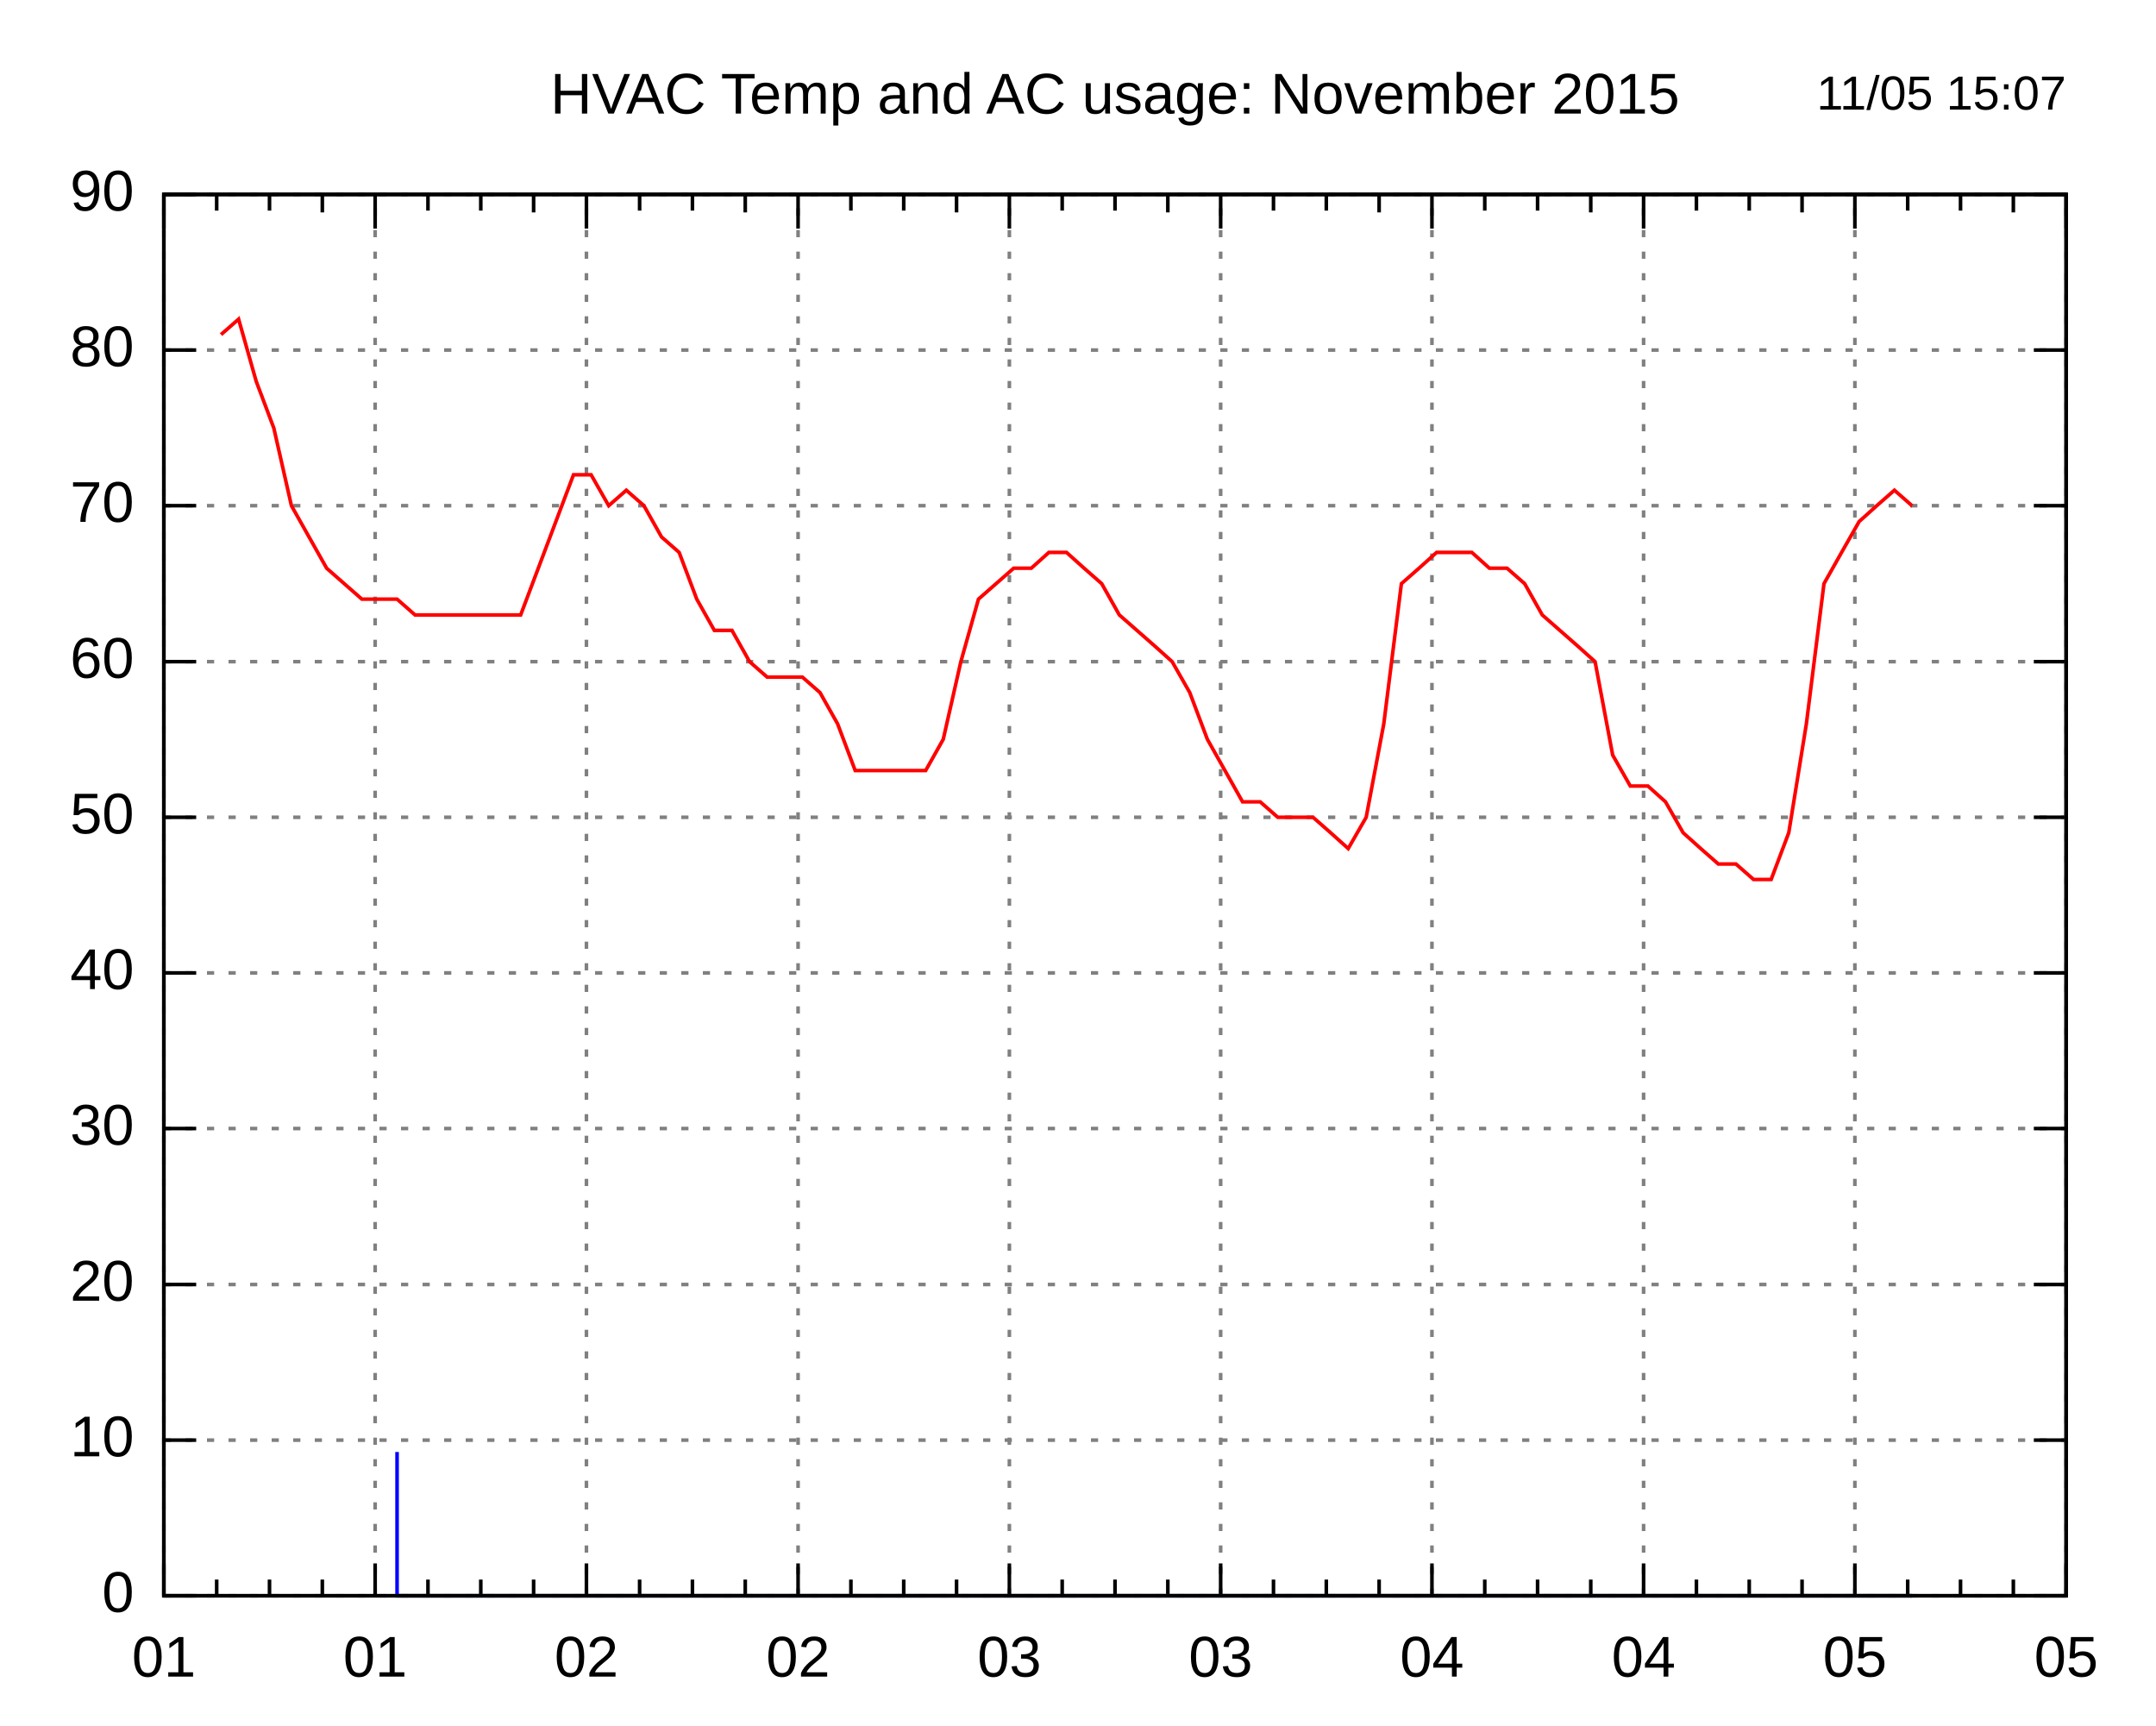
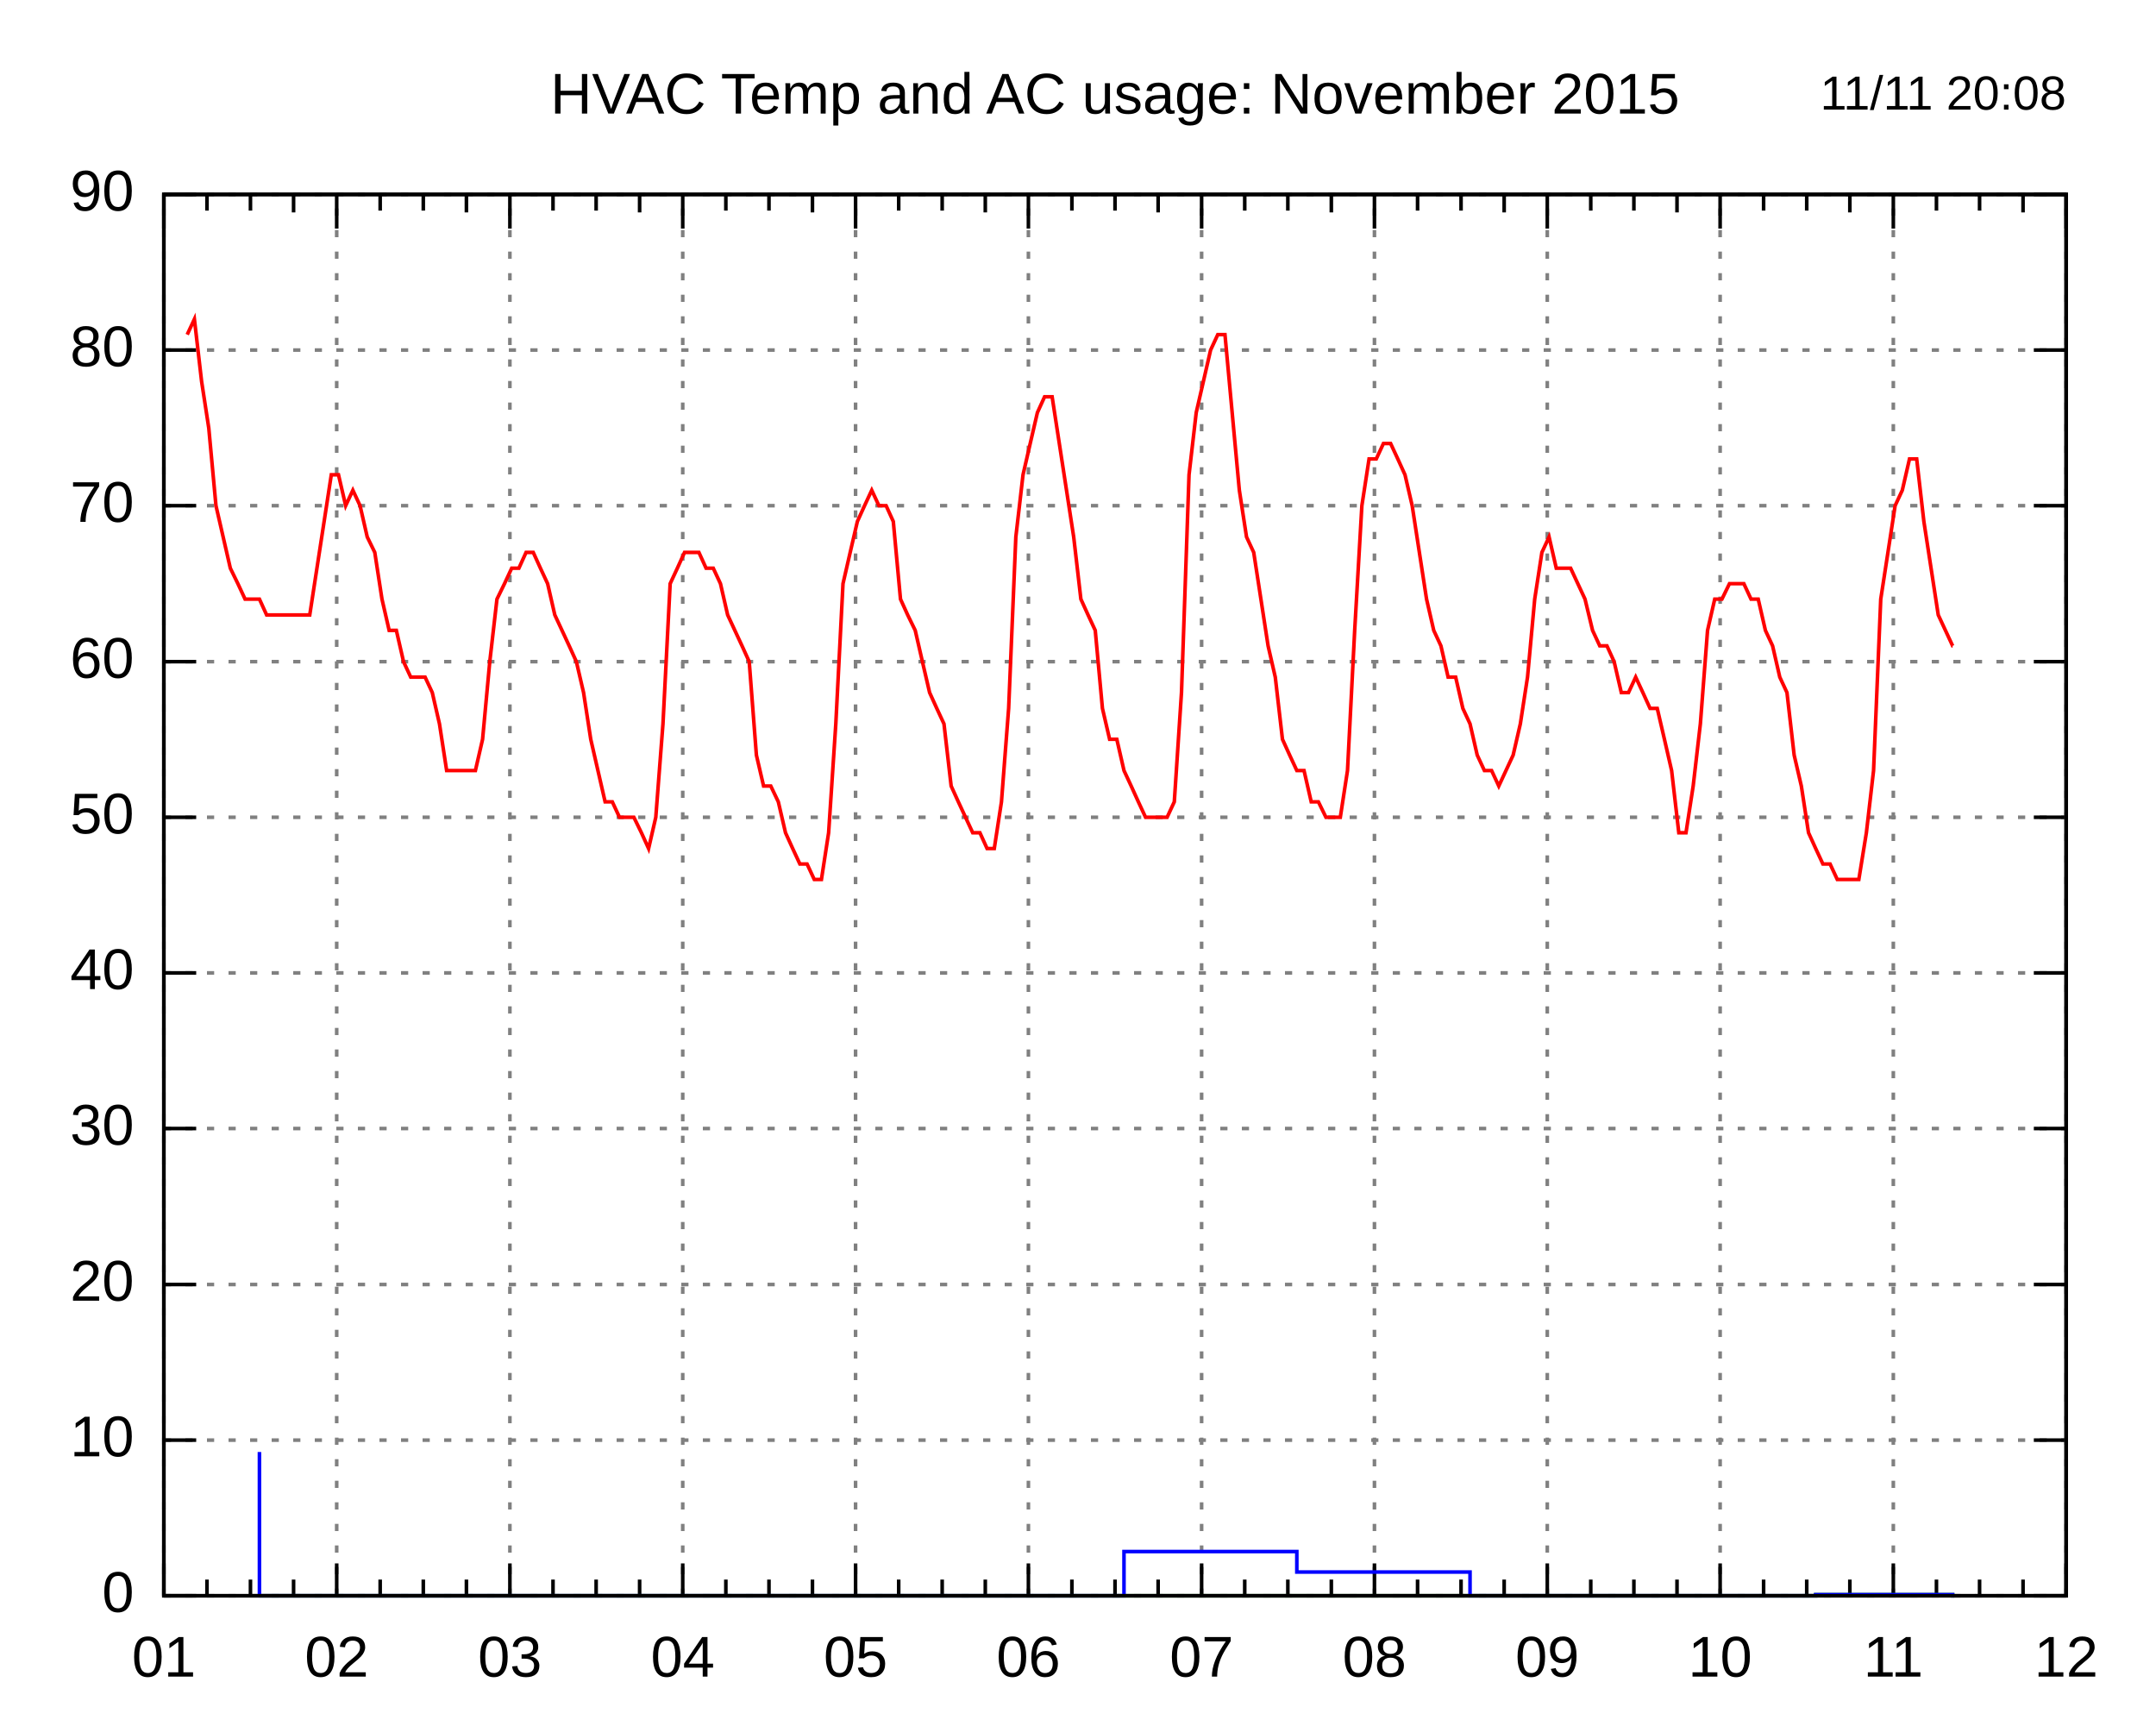
<svg xmlns="http://www.w3.org/2000/svg" xmlns:xlink="http://www.w3.org/1999/xlink" viewBox="0 0 600 480">
  <g id="gnuplot_canvas">
    <rect x="0" y="0" width="600" height="480" fill="none" />
    <defs>
      <circle id="gpDot" r="0.5" stroke-width="0.5" />
      <path id="gpPt0" stroke-width="0.222" stroke="currentColor" d="M-1,0 h2 M0,-1 v2" />
      <path id="gpPt1" stroke-width="0.222" stroke="currentColor" d="M-1,-1 L1,1 M1,-1 L-1,1" />
      <path id="gpPt2" stroke-width="0.222" stroke="currentColor" d="M-1,0 L1,0 M0,-1 L0,1 M-1,-1 L1,1 M-1,1 L1,-1" />
      <rect id="gpPt3" stroke-width="0.222" stroke="currentColor" x="-1" y="-1" width="2" height="2" />
      <rect id="gpPt4" stroke-width="0.222" stroke="currentColor" fill="currentColor" x="-1" y="-1" width="2" height="2" />
      <circle id="gpPt5" stroke-width="0.222" stroke="currentColor" cx="0" cy="0" r="1" />
      <use xlink:href="#gpPt5" id="gpPt6" fill="currentColor" stroke="none" />
      <path id="gpPt7" stroke-width="0.222" stroke="currentColor" d="M0,-1.33 L-1.33,0.67 L1.33,0.67 z" />
      <use xlink:href="#gpPt7" id="gpPt8" fill="currentColor" stroke="none" />
      <use xlink:href="#gpPt7" id="gpPt9" stroke="currentColor" transform="rotate(180)" />
      <use xlink:href="#gpPt9" id="gpPt10" fill="currentColor" stroke="none" />
      <use xlink:href="#gpPt3" id="gpPt11" stroke="currentColor" transform="rotate(45)" />
      <use xlink:href="#gpPt11" id="gpPt12" fill="currentColor" stroke="none" />
    </defs>
    <g style="fill:none; color:white; stroke:currentColor; stroke-width:1.00; stroke-linecap:butt; stroke-linejoin:miter">
</g>
    <g style="fill:none; color:black; stroke:currentColor; stroke-width:1.00; stroke-linecap:butt; stroke-linejoin:miter">
</g>
    <g style="fill:none; color:gray; stroke:currentColor; stroke-width:1.00; stroke-linecap:butt; stroke-linejoin:miter">
      <path stroke="gray" stroke-dasharray=" 2,4" class="gridline" d="M45.6,444.0 L575.0,444.0  h0.01" />
    </g>
    <g style="fill:none; color:black; stroke:currentColor; stroke-width:1.00; stroke-linecap:butt; stroke-linejoin:miter">
      <path stroke="black" d="M45.6,444.0 L54.6,444.0 M575.0,444.0 L566.0,444.0  h0.01" />
      <g transform="translate(37.3,448.5)" style="stroke:none; fill:black; font-family:Arial; font-size:12.00pt; text-anchor:end">
        <text> 0</text>
      </g>
    </g>
    <g style="fill:none; color:gray; stroke:currentColor; stroke-width:1.00; stroke-linecap:butt; stroke-linejoin:miter">
      <path stroke="gray" stroke-dasharray=" 2,4" class="gridline" d="M45.6,400.7 L575.0,400.7  h0.01" />
    </g>
    <g style="fill:none; color:black; stroke:currentColor; stroke-width:1.00; stroke-linecap:butt; stroke-linejoin:miter">
      <path stroke="black" d="M45.6,400.7 L54.6,400.7 M575.0,400.7 L566.0,400.7  h0.01" />
      <g transform="translate(37.3,405.2)" style="stroke:none; fill:black; font-family:Arial; font-size:12.00pt; text-anchor:end">
        <text> 10</text>
      </g>
    </g>
    <g style="fill:none; color:gray; stroke:currentColor; stroke-width:1.00; stroke-linecap:butt; stroke-linejoin:miter">
      <path stroke="gray" stroke-dasharray=" 2,4" class="gridline" d="M45.6,357.4 L575.0,357.4  h0.01" />
    </g>
    <g style="fill:none; color:black; stroke:currentColor; stroke-width:1.00; stroke-linecap:butt; stroke-linejoin:miter">
      <path stroke="black" d="M45.6,357.4 L54.6,357.4 M575.0,357.4 L566.0,357.4  h0.01" />
      <g transform="translate(37.3,361.9)" style="stroke:none; fill:black; font-family:Arial; font-size:12.00pt; text-anchor:end">
        <text> 20</text>
      </g>
    </g>
    <g style="fill:none; color:gray; stroke:currentColor; stroke-width:1.00; stroke-linecap:butt; stroke-linejoin:miter">
      <path stroke="gray" stroke-dasharray=" 2,4" class="gridline" d="M45.6,314.0 L575.0,314.0  h0.01" />
    </g>
    <g style="fill:none; color:black; stroke:currentColor; stroke-width:1.00; stroke-linecap:butt; stroke-linejoin:miter">
      <path stroke="black" d="M45.6,314.0 L54.6,314.0 M575.0,314.0 L566.0,314.0  h0.01" />
      <g transform="translate(37.3,318.5)" style="stroke:none; fill:black; font-family:Arial; font-size:12.00pt; text-anchor:end">
        <text> 30</text>
      </g>
    </g>
    <g style="fill:none; color:gray; stroke:currentColor; stroke-width:1.00; stroke-linecap:butt; stroke-linejoin:miter">
      <path stroke="gray" stroke-dasharray=" 2,4" class="gridline" d="M45.6,270.7 L575.0,270.7  h0.01" />
    </g>
    <g style="fill:none; color:black; stroke:currentColor; stroke-width:1.00; stroke-linecap:butt; stroke-linejoin:miter">
      <path stroke="black" d="M45.6,270.7 L54.6,270.7 M575.0,270.7 L566.0,270.7  h0.01" />
      <g transform="translate(37.3,275.2)" style="stroke:none; fill:black; font-family:Arial; font-size:12.00pt; text-anchor:end">
        <text> 40</text>
      </g>
    </g>
    <g style="fill:none; color:gray; stroke:currentColor; stroke-width:1.00; stroke-linecap:butt; stroke-linejoin:miter">
      <path stroke="gray" stroke-dasharray=" 2,4" class="gridline" d="M45.6,227.4 L575.0,227.4  h0.01" />
    </g>
    <g style="fill:none; color:black; stroke:currentColor; stroke-width:1.00; stroke-linecap:butt; stroke-linejoin:miter">
      <path stroke="black" d="M45.6,227.4 L54.6,227.4 M575.0,227.4 L566.0,227.4  h0.01" />
      <g transform="translate(37.3,231.9)" style="stroke:none; fill:black; font-family:Arial; font-size:12.00pt; text-anchor:end">
        <text> 50</text>
      </g>
    </g>
    <g style="fill:none; color:gray; stroke:currentColor; stroke-width:1.00; stroke-linecap:butt; stroke-linejoin:miter">
      <path stroke="gray" stroke-dasharray=" 2,4" class="gridline" d="M45.6,184.1 L575.0,184.1  h0.01" />
    </g>
    <g style="fill:none; color:black; stroke:currentColor; stroke-width:1.00; stroke-linecap:butt; stroke-linejoin:miter">
      <path stroke="black" d="M45.6,184.1 L54.6,184.1 M575.0,184.1 L566.0,184.1  h0.01" />
      <g transform="translate(37.3,188.6)" style="stroke:none; fill:black; font-family:Arial; font-size:12.00pt; text-anchor:end">
        <text> 60</text>
      </g>
    </g>
    <g style="fill:none; color:gray; stroke:currentColor; stroke-width:1.00; stroke-linecap:butt; stroke-linejoin:miter">
      <path stroke="gray" stroke-dasharray=" 2,4" class="gridline" d="M45.6,140.7 L575.0,140.7  h0.01" />
    </g>
    <g style="fill:none; color:black; stroke:currentColor; stroke-width:1.00; stroke-linecap:butt; stroke-linejoin:miter">
      <path stroke="black" d="M45.6,140.7 L54.6,140.7 M575.0,140.7 L566.0,140.7  h0.01" />
      <g transform="translate(37.3,145.2)" style="stroke:none; fill:black; font-family:Arial; font-size:12.00pt; text-anchor:end">
        <text> 70</text>
      </g>
    </g>
    <g style="fill:none; color:gray; stroke:currentColor; stroke-width:1.00; stroke-linecap:butt; stroke-linejoin:miter">
      <path stroke="gray" stroke-dasharray=" 2,4" class="gridline" d="M45.6,97.4 L575.0,97.4  h0.01" />
    </g>
    <g style="fill:none; color:black; stroke:currentColor; stroke-width:1.00; stroke-linecap:butt; stroke-linejoin:miter">
      <path stroke="black" d="M45.6,97.4 L54.6,97.4 M575.0,97.4 L566.0,97.4  h0.01" />
      <g transform="translate(37.3,101.9)" style="stroke:none; fill:black; font-family:Arial; font-size:12.00pt; text-anchor:end">
        <text> 80</text>
      </g>
    </g>
    <g style="fill:none; color:gray; stroke:currentColor; stroke-width:1.00; stroke-linecap:butt; stroke-linejoin:miter">
      <path stroke="gray" stroke-dasharray=" 2,4" class="gridline" d="M45.6,54.1 L575.0,54.1  h0.01" />
    </g>
    <g style="fill:none; color:black; stroke:currentColor; stroke-width:1.00; stroke-linecap:butt; stroke-linejoin:miter">
      <path stroke="black" d="M45.6,54.1 L54.6,54.1 M575.0,54.1 L566.0,54.1  h0.01" />
      <g transform="translate(37.3,58.6)" style="stroke:none; fill:black; font-family:Arial; font-size:12.00pt; text-anchor:end">
        <text> 90</text>
      </g>
    </g>
    <g style="fill:none; color:gray; stroke:currentColor; stroke-width:1.00; stroke-linecap:butt; stroke-linejoin:miter">
      <path stroke="gray" stroke-dasharray=" 2,4" class="gridline" d="M45.6,444.0 L45.6,54.1  h0.01" />
    </g>
    <g style="fill:none; color:black; stroke:currentColor; stroke-width:1.00; stroke-linecap:butt; stroke-linejoin:miter">
      <path stroke="black" d="M45.6,444.0 L45.6,435.0 M45.6,54.1 L45.6,63.1  h0.01" />
      <g transform="translate(45.6,466.5)" style="stroke:none; fill:black; font-family:Arial; font-size:12.00pt; text-anchor:middle">
        <text>01</text>
      </g>
-       <path stroke="black" d="M60.3,444.0 L60.3,439.5 M60.3,54.1 L60.3,58.6 M75.0,444.0 L75.0,439.5 M75.0,54.1 L75.0,58.6    M89.7,444.0 L89.7,439.5 M89.7,54.1 L89.7,58.6  h0.01" />
-     </g>
-     <g style="fill:none; color:gray; stroke:currentColor; stroke-width:1.00; stroke-linecap:butt; stroke-linejoin:miter">
-       <path stroke="gray" stroke-dasharray=" 2,4" class="gridline" d="M104.4,444.0 L104.4,54.1  h0.01" />
-     </g>
-     <g style="fill:none; color:black; stroke:currentColor; stroke-width:1.00; stroke-linecap:butt; stroke-linejoin:miter">
-       <path stroke="black" d="M104.4,444.0 L104.4,435.0 M104.4,54.1 L104.4,63.1  h0.01" />
-       <g transform="translate(104.4,466.5)" style="stroke:none; fill:black; font-family:Arial; font-size:12.00pt; text-anchor:middle">
-         <text>01</text>
-       </g>
-       <path stroke="black" d="M119.1,444.0 L119.1,439.5 M119.1,54.1 L119.1,58.6 M133.8,444.0 L133.8,439.5 M133.8,54.1 L133.8,58.6    M148.5,444.0 L148.5,439.5 M148.5,54.1 L148.5,58.6  h0.01" />
-     </g>
-     <g style="fill:none; color:gray; stroke:currentColor; stroke-width:1.00; stroke-linecap:butt; stroke-linejoin:miter">
-       <path stroke="gray" stroke-dasharray=" 2,4" class="gridline" d="M163.2,444.0 L163.2,54.1  h0.01" />
-     </g>
-     <g style="fill:none; color:black; stroke:currentColor; stroke-width:1.00; stroke-linecap:butt; stroke-linejoin:miter">
-       <path stroke="black" d="M163.2,444.0 L163.2,435.0 M163.2,54.1 L163.2,63.1  h0.01" />
-       <g transform="translate(163.2,466.5)" style="stroke:none; fill:black; font-family:Arial; font-size:12.00pt; text-anchor:middle">
+       <path stroke="black" d="M57.6,444.0 L57.6,439.5 M57.6,54.1 L57.6,58.6 M69.7,444.0 L69.7,439.5 M69.7,54.1 L69.7,58.6    M81.7,444.0 L81.7,439.5 M81.7,54.1 L81.7,58.6  h0.01" />
+     </g>
+     <g style="fill:none; color:gray; stroke:currentColor; stroke-width:1.00; stroke-linecap:butt; stroke-linejoin:miter">
+       <path stroke="gray" stroke-dasharray=" 2,4" class="gridline" d="M93.7,444.0 L93.7,54.1  h0.01" />
+     </g>
+     <g style="fill:none; color:black; stroke:currentColor; stroke-width:1.00; stroke-linecap:butt; stroke-linejoin:miter">
+       <path stroke="black" d="M93.7,444.0 L93.7,435.0 M93.7,54.1 L93.7,63.1  h0.01" />
+       <g transform="translate(93.7,466.5)" style="stroke:none; fill:black; font-family:Arial; font-size:12.00pt; text-anchor:middle">
        <text>02</text>
      </g>
-       <path stroke="black" d="M178.0,444.0 L178.0,439.5 M178.0,54.1 L178.0,58.6 M192.7,444.0 L192.7,439.5 M192.7,54.1 L192.7,58.6    M207.4,444.0 L207.4,439.5 M207.4,54.1 L207.4,58.6  h0.01" />
-     </g>
-     <g style="fill:none; color:gray; stroke:currentColor; stroke-width:1.00; stroke-linecap:butt; stroke-linejoin:miter">
-       <path stroke="gray" stroke-dasharray=" 2,4" class="gridline" d="M222.1,444.0 L222.1,54.1  h0.01" />
-     </g>
-     <g style="fill:none; color:black; stroke:currentColor; stroke-width:1.00; stroke-linecap:butt; stroke-linejoin:miter">
-       <path stroke="black" d="M222.1,444.0 L222.1,435.0 M222.1,54.1 L222.1,63.1  h0.01" />
-       <g transform="translate(222.1,466.5)" style="stroke:none; fill:black; font-family:Arial; font-size:12.00pt; text-anchor:middle">
-         <text>02</text>
-       </g>
-       <path stroke="black" d="M236.8,444.0 L236.8,439.5 M236.8,54.1 L236.8,58.6 M251.5,444.0 L251.5,439.5 M251.5,54.1 L251.5,58.6    M266.2,444.0 L266.2,439.5 M266.2,54.1 L266.2,58.6  h0.01" />
-     </g>
-     <g style="fill:none; color:gray; stroke:currentColor; stroke-width:1.00; stroke-linecap:butt; stroke-linejoin:miter">
-       <path stroke="gray" stroke-dasharray=" 2,4" class="gridline" d="M280.9,444.0 L280.9,54.1  h0.01" />
-     </g>
-     <g style="fill:none; color:black; stroke:currentColor; stroke-width:1.00; stroke-linecap:butt; stroke-linejoin:miter">
-       <path stroke="black" d="M280.9,444.0 L280.9,435.0 M280.9,54.1 L280.9,63.1  h0.01" />
-       <g transform="translate(280.9,466.5)" style="stroke:none; fill:black; font-family:Arial; font-size:12.00pt; text-anchor:middle">
+       <path stroke="black" d="M105.8,444.0 L105.8,439.5 M105.8,54.1 L105.8,58.6 M117.8,444.0 L117.8,439.5 M117.8,54.1 L117.8,58.6    M129.8,444.0 L129.8,439.5 M129.8,54.1 L129.8,58.6  h0.01" />
+     </g>
+     <g style="fill:none; color:gray; stroke:currentColor; stroke-width:1.00; stroke-linecap:butt; stroke-linejoin:miter">
+       <path stroke="gray" stroke-dasharray=" 2,4" class="gridline" d="M141.9,444.0 L141.9,54.1  h0.01" />
+     </g>
+     <g style="fill:none; color:black; stroke:currentColor; stroke-width:1.00; stroke-linecap:butt; stroke-linejoin:miter">
+       <path stroke="black" d="M141.9,444.0 L141.9,435.0 M141.9,54.1 L141.9,63.1  h0.01" />
+       <g transform="translate(141.9,466.5)" style="stroke:none; fill:black; font-family:Arial; font-size:12.00pt; text-anchor:middle">
        <text>03</text>
      </g>
-       <path stroke="black" d="M295.6,444.0 L295.6,439.5 M295.6,54.1 L295.6,58.6 M310.3,444.0 L310.3,439.5 M310.3,54.1 L310.3,58.6    M325.0,444.0 L325.0,439.5 M325.0,54.1 L325.0,58.6  h0.01" />
-     </g>
-     <g style="fill:none; color:gray; stroke:currentColor; stroke-width:1.00; stroke-linecap:butt; stroke-linejoin:miter">
-       <path stroke="gray" stroke-dasharray=" 2,4" class="gridline" d="M339.7,444.0 L339.7,54.1  h0.01" />
-     </g>
-     <g style="fill:none; color:black; stroke:currentColor; stroke-width:1.00; stroke-linecap:butt; stroke-linejoin:miter">
-       <path stroke="black" d="M339.7,444.0 L339.7,435.0 M339.7,54.1 L339.7,63.1  h0.01" />
-       <g transform="translate(339.7,466.5)" style="stroke:none; fill:black; font-family:Arial; font-size:12.00pt; text-anchor:middle">
-         <text>03</text>
-       </g>
-       <path stroke="black" d="M354.4,444.0 L354.4,439.5 M354.4,54.1 L354.4,58.6 M369.1,444.0 L369.1,439.5 M369.1,54.1 L369.1,58.6    M383.8,444.0 L383.8,439.5 M383.8,54.1 L383.8,58.6  h0.01" />
-     </g>
-     <g style="fill:none; color:gray; stroke:currentColor; stroke-width:1.00; stroke-linecap:butt; stroke-linejoin:miter">
-       <path stroke="gray" stroke-dasharray=" 2,4" class="gridline" d="M398.5,444.0 L398.5,54.1  h0.01" />
-     </g>
-     <g style="fill:none; color:black; stroke:currentColor; stroke-width:1.00; stroke-linecap:butt; stroke-linejoin:miter">
-       <path stroke="black" d="M398.5,444.0 L398.5,435.0 M398.5,54.1 L398.5,63.1  h0.01" />
-       <g transform="translate(398.5,466.5)" style="stroke:none; fill:black; font-family:Arial; font-size:12.00pt; text-anchor:middle">
+       <path stroke="black" d="M153.9,444.0 L153.9,439.5 M153.9,54.1 L153.9,58.6 M165.9,444.0 L165.9,439.5 M165.9,54.1 L165.9,58.6    M178.0,444.0 L178.0,439.5 M178.0,54.1 L178.0,58.6  h0.01" />
+     </g>
+     <g style="fill:none; color:gray; stroke:currentColor; stroke-width:1.00; stroke-linecap:butt; stroke-linejoin:miter">
+       <path stroke="gray" stroke-dasharray=" 2,4" class="gridline" d="M190.0,444.0 L190.0,54.1  h0.01" />
+     </g>
+     <g style="fill:none; color:black; stroke:currentColor; stroke-width:1.00; stroke-linecap:butt; stroke-linejoin:miter">
+       <path stroke="black" d="M190.0,444.0 L190.0,435.0 M190.0,54.1 L190.0,63.1  h0.01" />
+       <g transform="translate(190.0,466.5)" style="stroke:none; fill:black; font-family:Arial; font-size:12.00pt; text-anchor:middle">
        <text>04</text>
      </g>
-       <path stroke="black" d="M413.2,444.0 L413.2,439.5 M413.2,54.1 L413.2,58.6 M427.9,444.0 L427.9,439.5 M427.9,54.1 L427.9,58.6    M442.7,444.0 L442.7,439.5 M442.7,54.1 L442.7,58.6  h0.01" />
-     </g>
-     <g style="fill:none; color:gray; stroke:currentColor; stroke-width:1.00; stroke-linecap:butt; stroke-linejoin:miter">
-       <path stroke="gray" stroke-dasharray=" 2,4" class="gridline" d="M457.4,444.0 L457.4,54.1  h0.01" />
-     </g>
-     <g style="fill:none; color:black; stroke:currentColor; stroke-width:1.00; stroke-linecap:butt; stroke-linejoin:miter">
-       <path stroke="black" d="M457.4,444.0 L457.4,435.0 M457.4,54.1 L457.4,63.1  h0.01" />
-       <g transform="translate(457.4,466.5)" style="stroke:none; fill:black; font-family:Arial; font-size:12.00pt; text-anchor:middle">
-         <text>04</text>
-       </g>
-       <path stroke="black" d="M472.1,444.0 L472.1,439.5 M472.1,54.1 L472.1,58.6 M486.8,444.0 L486.8,439.5 M486.8,54.1 L486.8,58.6    M501.5,444.0 L501.5,439.5 M501.5,54.1 L501.5,58.6  h0.01" />
-     </g>
-     <g style="fill:none; color:gray; stroke:currentColor; stroke-width:1.00; stroke-linecap:butt; stroke-linejoin:miter">
-       <path stroke="gray" stroke-dasharray=" 2,4" class="gridline" d="M516.2,444.0 L516.2,54.1  h0.01" />
-     </g>
-     <g style="fill:none; color:black; stroke:currentColor; stroke-width:1.00; stroke-linecap:butt; stroke-linejoin:miter">
-       <path stroke="black" d="M516.2,444.0 L516.2,435.0 M516.2,54.1 L516.2,63.1  h0.01" />
-       <g transform="translate(516.2,466.5)" style="stroke:none; fill:black; font-family:Arial; font-size:12.00pt; text-anchor:middle">
+       <path stroke="black" d="M202.0,444.0 L202.0,439.5 M202.0,54.1 L202.0,58.6 M214.0,444.0 L214.0,439.5 M214.0,54.1 L214.0,58.6    M226.1,444.0 L226.1,439.5 M226.1,54.1 L226.1,58.6  h0.01" />
+     </g>
+     <g style="fill:none; color:gray; stroke:currentColor; stroke-width:1.00; stroke-linecap:butt; stroke-linejoin:miter">
+       <path stroke="gray" stroke-dasharray=" 2,4" class="gridline" d="M238.1,444.0 L238.1,54.1  h0.01" />
+     </g>
+     <g style="fill:none; color:black; stroke:currentColor; stroke-width:1.00; stroke-linecap:butt; stroke-linejoin:miter">
+       <path stroke="black" d="M238.1,444.0 L238.1,435.0 M238.1,54.1 L238.1,63.1  h0.01" />
+       <g transform="translate(238.1,466.5)" style="stroke:none; fill:black; font-family:Arial; font-size:12.00pt; text-anchor:middle">
        <text>05</text>
      </g>
-       <path stroke="black" d="M530.9,444.0 L530.9,439.5 M530.9,54.1 L530.9,58.6 M545.6,444.0 L545.6,439.5 M545.6,54.1 L545.6,58.6    M560.3,444.0 L560.3,439.5 M560.3,54.1 L560.3,58.6  h0.01" />
+       <path stroke="black" d="M250.1,444.0 L250.1,439.5 M250.1,54.1 L250.1,58.6 M262.2,444.0 L262.2,439.5 M262.2,54.1 L262.2,58.6    M274.2,444.0 L274.2,439.5 M274.2,54.1 L274.2,58.6  h0.01" />
+     </g>
+     <g style="fill:none; color:gray; stroke:currentColor; stroke-width:1.00; stroke-linecap:butt; stroke-linejoin:miter">
+       <path stroke="gray" stroke-dasharray=" 2,4" class="gridline" d="M286.2,444.0 L286.2,54.1  h0.01" />
+     </g>
+     <g style="fill:none; color:black; stroke:currentColor; stroke-width:1.00; stroke-linecap:butt; stroke-linejoin:miter">
+       <path stroke="black" d="M286.2,444.0 L286.2,435.0 M286.2,54.1 L286.2,63.1  h0.01" />
+       <g transform="translate(286.2,466.5)" style="stroke:none; fill:black; font-family:Arial; font-size:12.00pt; text-anchor:middle">
+         <text>06</text>
+       </g>
+       <path stroke="black" d="M298.3,444.0 L298.3,439.5 M298.3,54.1 L298.3,58.6 M310.3,444.0 L310.3,439.5 M310.3,54.1 L310.3,58.6    M322.3,444.0 L322.3,439.5 M322.3,54.1 L322.3,58.6  h0.01" />
+     </g>
+     <g style="fill:none; color:gray; stroke:currentColor; stroke-width:1.00; stroke-linecap:butt; stroke-linejoin:miter">
+       <path stroke="gray" stroke-dasharray=" 2,4" class="gridline" d="M334.4,444.0 L334.4,54.1  h0.01" />
+     </g>
+     <g style="fill:none; color:black; stroke:currentColor; stroke-width:1.00; stroke-linecap:butt; stroke-linejoin:miter">
+       <path stroke="black" d="M334.4,444.0 L334.4,435.0 M334.4,54.1 L334.4,63.1  h0.01" />
+       <g transform="translate(334.4,466.5)" style="stroke:none; fill:black; font-family:Arial; font-size:12.00pt; text-anchor:middle">
+         <text>07</text>
+       </g>
+       <path stroke="black" d="M346.4,444.0 L346.4,439.5 M346.4,54.1 L346.4,58.6 M358.4,444.0 L358.4,439.5 M358.4,54.1 L358.4,58.6    M370.5,444.0 L370.5,439.5 M370.5,54.1 L370.5,58.6  h0.01" />
+     </g>
+     <g style="fill:none; color:gray; stroke:currentColor; stroke-width:1.00; stroke-linecap:butt; stroke-linejoin:miter">
+       <path stroke="gray" stroke-dasharray=" 2,4" class="gridline" d="M382.5,444.0 L382.5,54.1  h0.01" />
+     </g>
+     <g style="fill:none; color:black; stroke:currentColor; stroke-width:1.00; stroke-linecap:butt; stroke-linejoin:miter">
+       <path stroke="black" d="M382.5,444.0 L382.5,435.0 M382.5,54.1 L382.5,63.1  h0.01" />
+       <g transform="translate(382.5,466.5)" style="stroke:none; fill:black; font-family:Arial; font-size:12.00pt; text-anchor:middle">
+         <text>08</text>
+       </g>
+       <path stroke="black" d="M394.5,444.0 L394.5,439.5 M394.5,54.1 L394.5,58.6 M406.6,444.0 L406.6,439.5 M406.6,54.1 L406.6,58.6    M418.6,444.0 L418.6,439.5 M418.6,54.1 L418.6,58.6  h0.01" />
+     </g>
+     <g style="fill:none; color:gray; stroke:currentColor; stroke-width:1.00; stroke-linecap:butt; stroke-linejoin:miter">
+       <path stroke="gray" stroke-dasharray=" 2,4" class="gridline" d="M430.6,444.0 L430.6,54.1  h0.01" />
+     </g>
+     <g style="fill:none; color:black; stroke:currentColor; stroke-width:1.00; stroke-linecap:butt; stroke-linejoin:miter">
+       <path stroke="black" d="M430.6,444.0 L430.6,435.0 M430.6,54.1 L430.6,63.1  h0.01" />
+       <g transform="translate(430.6,466.5)" style="stroke:none; fill:black; font-family:Arial; font-size:12.00pt; text-anchor:middle">
+         <text>09</text>
+       </g>
+       <path stroke="black" d="M442.7,444.0 L442.7,439.5 M442.7,54.1 L442.7,58.6 M454.7,444.0 L454.7,439.5 M454.7,54.1 L454.7,58.6    M466.7,444.0 L466.7,439.5 M466.7,54.1 L466.7,58.6  h0.01" />
+     </g>
+     <g style="fill:none; color:gray; stroke:currentColor; stroke-width:1.00; stroke-linecap:butt; stroke-linejoin:miter">
+       <path stroke="gray" stroke-dasharray=" 2,4" class="gridline" d="M478.7,444.0 L478.7,54.1  h0.01" />
+     </g>
+     <g style="fill:none; color:black; stroke:currentColor; stroke-width:1.00; stroke-linecap:butt; stroke-linejoin:miter">
+       <path stroke="black" d="M478.7,444.0 L478.7,435.0 M478.7,54.1 L478.7,63.1  h0.01" />
+       <g transform="translate(478.7,466.5)" style="stroke:none; fill:black; font-family:Arial; font-size:12.00pt; text-anchor:middle">
+         <text>10</text>
+       </g>
+       <path stroke="black" d="M490.8,444.0 L490.8,439.5 M490.8,54.1 L490.8,58.6 M502.8,444.0 L502.8,439.5 M502.8,54.1 L502.8,58.6    M514.8,444.0 L514.8,439.5 M514.8,54.1 L514.8,58.6  h0.01" />
+     </g>
+     <g style="fill:none; color:gray; stroke:currentColor; stroke-width:1.00; stroke-linecap:butt; stroke-linejoin:miter">
+       <path stroke="gray" stroke-dasharray=" 2,4" class="gridline" d="M526.9,444.0 L526.9,54.1  h0.01" />
+     </g>
+     <g style="fill:none; color:black; stroke:currentColor; stroke-width:1.00; stroke-linecap:butt; stroke-linejoin:miter">
+       <path stroke="black" d="M526.9,444.0 L526.9,435.0 M526.9,54.1 L526.9,63.1  h0.01" />
+       <g transform="translate(526.9,466.5)" style="stroke:none; fill:black; font-family:Arial; font-size:12.00pt; text-anchor:middle">
+         <text>11</text>
+       </g>
+       <path stroke="black" d="M538.9,444.0 L538.9,439.5 M538.9,54.1 L538.9,58.6 M550.9,444.0 L550.9,439.5 M550.9,54.1 L550.9,58.6    M563.0,444.0 L563.0,439.5 M563.0,54.1 L563.0,58.6  h0.01" />
    </g>
    <g style="fill:none; color:gray; stroke:currentColor; stroke-width:1.00; stroke-linecap:butt; stroke-linejoin:miter">
      <path stroke="gray" stroke-dasharray=" 2,4" class="gridline" d="M575.0,444.0 L575.0,54.1  h0.01" />
    </g>
    <g style="fill:none; color:black; stroke:currentColor; stroke-width:1.00; stroke-linecap:butt; stroke-linejoin:miter">
      <path stroke="black" d="M575.0,444.0 L575.0,435.0 M575.0,54.1 L575.0,63.1  h0.01" />
      <g transform="translate(575.0,466.5)" style="stroke:none; fill:black; font-family:Arial; font-size:12.00pt; text-anchor:middle">
-         <text>05</text>
+         <text>12</text>
      </g>
      <path stroke="black" d="M45.6,54.1 L45.6,444.0 L575.0,444.0 L575.0,54.1 L45.6,54.1 Z  h0.01" />
      <g transform="translate(310.3,31.6)" style="stroke:none; fill:black; font-family:Arial; font-size:12.00pt; text-anchor:middle">
        <text>HVAC Temp and AC usage: November 2015</text>
      </g>
      <g transform="translate(575.0,30.5)" style="stroke:none; fill:black; font-family:arial; font-size:10.00pt; text-anchor:end">
-         <text>11/05 15:07</text>
+         <text>11/11 20:08</text>
      </g>
    </g>
    <g id="gnuplot_plot_1">
      <g style="fill:none; color:red; stroke:currentColor; stroke-width:1.00; stroke-linecap:butt; stroke-linejoin:miter">
-         <path stroke="red" d="M61.5,93.1 L66.4,88.8 L71.3,106.1 L76.2,119.1 L81.1,140.7 L86.0,149.4 L90.9,158.1 L95.8,162.4    L100.7,166.7 L105.6,166.7 L110.5,166.7 L115.5,171.1 L120.4,171.1 L125.3,171.1 L130.2,171.1 L135.1,171.1    L140.0,171.1 L144.9,171.1 L149.8,158.1 L154.7,145.1 L159.6,132.1 L164.5,132.1 L169.4,140.7 L174.3,136.4    L179.2,140.7 L184.1,149.4 L189.0,153.7 L193.9,166.7 L198.8,175.4 L203.7,175.4 L208.6,184.1 L213.5,188.4    L218.4,188.4 L223.3,188.4 L228.2,192.7 L233.1,201.4 L238.0,214.4 L242.9,214.4 L247.8,214.4 L252.7,214.4    L257.6,214.4 L262.5,205.7 L267.4,184.1 L272.3,166.7 L277.2,162.4 L282.1,158.1 L287.0,158.1 L291.9,153.7    L296.8,153.7 L301.7,158.1 L306.6,162.4 L311.5,171.1 L316.4,175.4 L321.3,179.7 L326.2,184.1 L331.1,192.7    L336.0,205.7 L340.9,214.4 L345.8,223.1 L350.7,223.1 L355.6,227.4 L360.5,227.4 L365.4,227.4 L370.3,231.7    L375.2,236.1 L380.2,227.4 L385.1,201.4 L390.0,162.4 L394.9,158.1 L399.8,153.7 L404.7,153.7 L409.6,153.7    L414.5,158.1 L419.4,158.1 L424.3,162.4 L429.2,171.1 L434.1,175.4 L439.0,179.7 L443.9,184.1 L448.8,210.1    L453.7,218.7 L458.6,218.7 L463.5,223.1 L468.4,231.7 L473.3,236.1 L478.2,240.4 L483.1,240.4 L488.0,244.7    L492.9,244.7 L497.8,231.7 L502.7,201.4 L507.6,162.4 L512.5,153.7 L517.4,145.1 L522.3,140.7 L527.2,136.4    L532.1,140.7  h0.01" />
+         <path stroke="red" d="M52.1,93.1 L54.1,88.8 L56.1,106.1 L58.1,119.1 L60.1,140.7 L62.1,149.4 L64.1,158.1 L66.2,162.4    L68.2,166.7 L70.2,166.7 L72.2,166.7 L74.2,171.1 L76.2,171.1 L78.2,171.1 L80.2,171.1 L82.2,171.1    L84.2,171.1 L86.2,171.1 L88.2,158.1 L90.2,145.1 L92.2,132.1 L94.2,132.1 L96.2,140.7 L98.2,136.4    L100.2,140.7 L102.2,149.4 L104.3,153.7 L106.3,166.7 L108.3,175.4 L110.3,175.4 L112.3,184.1 L114.3,188.4    L116.3,188.4 L118.3,188.4 L120.3,192.7 L122.3,201.4 L124.3,214.4 L126.3,214.4 L128.3,214.4 L130.3,214.4    L132.3,214.4 L134.3,205.7 L136.3,184.1 L138.3,166.7 L140.4,162.4 L142.4,158.1 L144.4,158.1 L146.4,153.7    L148.4,153.7 L150.4,158.1 L152.4,162.4 L154.4,171.1 L156.4,175.4 L158.4,179.7 L160.4,184.1 L162.4,192.7    L164.4,205.7 L166.4,214.4 L168.4,223.1 L170.4,223.1 L172.4,227.4 L174.4,227.4 L176.4,227.4 L178.5,231.7    L180.5,236.1 L182.5,227.4 L184.5,201.4 L186.5,162.4 L188.5,158.1 L190.5,153.7 L192.5,153.7 L194.5,153.7    L196.5,158.1 L198.5,158.1 L200.5,162.4 L202.5,171.1 L204.5,175.4 L206.5,179.7 L208.5,184.1 L210.5,210.1    L212.5,218.7 L214.5,218.7 L216.6,223.1 L218.6,231.7 L220.6,236.1 L222.6,240.4 L224.6,240.4 L226.6,244.7    L228.6,244.7 L230.6,231.7 L232.6,201.4 L234.6,162.4 L236.6,153.7 L238.6,145.1 L240.6,140.7 L242.6,136.4    L244.6,140.7 L246.6,140.7 L248.6,145.1 L250.6,166.7 L252.6,171.1 L254.7,175.4 L256.7,184.1 L258.7,192.7    L260.7,197.1 L262.7,201.4 L264.7,218.7 L266.7,223.1 L268.7,227.4 L270.7,231.7 L272.7,231.7 L274.7,236.1    L276.7,236.1 L278.7,223.1 L280.7,197.1 L282.7,149.4 L284.7,132.1 L286.7,123.4 L288.7,114.8 L290.7,110.4    L292.8,110.4 L294.8,123.4 L296.8,136.4 L298.8,149.4 L300.8,166.7 L302.8,171.1 L304.8,175.4 L306.8,197.1    L308.8,205.7 L310.8,205.7 L312.8,214.4 L314.8,218.7 L316.8,223.1 L318.8,227.4 L320.8,227.4 L322.8,227.4    L324.8,227.4 L326.8,223.1 L328.8,192.7 L330.9,132.1 L332.9,114.8 L334.9,106.1 L336.9,97.4 L338.9,93.1    L340.9,93.1 L342.9,114.8 L344.9,136.4 L346.9,149.4 L348.9,153.7 L350.9,166.7 L352.9,179.7 L354.9,188.4    L356.9,205.7 L358.9,210.1 L360.9,214.4 L362.9,214.4 L364.9,223.1 L366.9,223.1 L369.0,227.4 L371.0,227.4    L373.0,227.4 L375.0,214.4 L377.0,175.4 L379.0,140.7 L381.0,127.7 L383.0,127.7 L385.0,123.4 L387.0,123.4    L389.0,127.7 L391.0,132.1 L393.0,140.7 L395.0,153.7 L397.0,166.7 L399.0,175.4 L401.0,179.7 L403.0,188.4    L405.1,188.4 L407.1,197.1 L409.1,201.4 L411.1,210.1 L413.1,214.4 L415.1,214.4 L417.1,218.7 L419.1,214.4    L421.1,210.1 L423.1,201.4 L425.1,188.4 L427.1,166.7 L429.1,153.7 L431.1,149.4 L433.1,158.1 L435.1,158.1    L437.1,158.1 L439.1,162.4 L441.1,166.7 L443.2,175.4 L445.2,179.7 L447.2,179.7 L449.2,184.1 L451.2,192.7    L453.2,192.7 L455.2,188.4 L457.2,192.7 L459.2,197.1 L461.2,197.1 L463.2,205.7 L465.2,214.4 L467.2,231.7    L469.2,231.7 L471.2,218.7 L473.2,201.4 L475.2,175.4 L477.2,166.7 L479.2,166.7 L481.3,162.4 L483.3,162.4    L485.3,162.4 L487.3,166.7 L489.3,166.7 L491.3,175.4 L493.3,179.7 L495.3,188.4 L497.3,192.7 L499.3,210.1    L501.3,218.7 L503.3,231.7 L505.3,236.1 L507.3,240.4 L509.3,240.4 L511.3,244.7 L513.3,244.7 L515.3,244.7    L517.3,244.7 L519.4,231.7 L521.4,214.4 L523.4,166.7 L525.4,153.7 L527.4,140.7 L529.4,136.4 L531.4,127.7    L533.4,127.7 L535.4,145.1 L537.4,158.1 L539.4,171.1 L541.4,175.4 L543.4,179.7  h0.01" />
      </g>
    </g>
    <g id="gnuplot_plot_2">
      <g style="fill:none; color:green; stroke:currentColor; stroke-width:1.00; stroke-linecap:butt; stroke-linejoin:miter">
-         <path stroke="green" d="M110.5,444.0 L228.2,444.0 L345.8,444.0 L463.5,444.0 L532.1,444.0  h0.01" />
+         <path stroke="green" d="M72.2,444.0 L120.3,444.0 L168.4,444.0 L216.6,444.0 L264.7,444.0 L312.8,444.0 L360.9,444.0 L409.1,444.0    L457.2,444.0 L505.3,444.0 L505.3,443.7 L543.4,443.7 L543.4,444.0  h0.01" />
      </g>
    </g>
    <g id="gnuplot_plot_3">
      <g style="fill:none; color:blue; stroke:currentColor; stroke-width:1.00; stroke-linecap:butt; stroke-linejoin:miter">
-         <path stroke="blue" d="M110.5,404.0 L110.5,444.0 L228.2,444.0 L345.8,444.0 L463.5,444.0 L532.1,444.0  h0.01" />
+         <path stroke="blue" d="M72.2,404.0 L72.2,444.0 L120.3,444.0 L168.4,444.0 L216.6,444.0 L264.7,444.0 L312.8,444.0 L312.8,431.7    L360.9,431.7 L360.9,437.4 L409.1,437.4 L409.1,444.0 L457.2,444.0 L505.3,444.0 L505.3,443.7 L543.4,443.7    L543.4,444.0  h0.01" />
      </g>
    </g>
    <g style="fill:none; color:black; stroke:currentColor; stroke-width:1.00; stroke-linecap:butt; stroke-linejoin:miter">
      <path stroke="black" d="M45.6,54.1 L45.6,444.0 L575.0,444.0 L575.0,54.1 L45.6,54.1 Z  h0.01" />
    </g>
  </g>
</svg>
